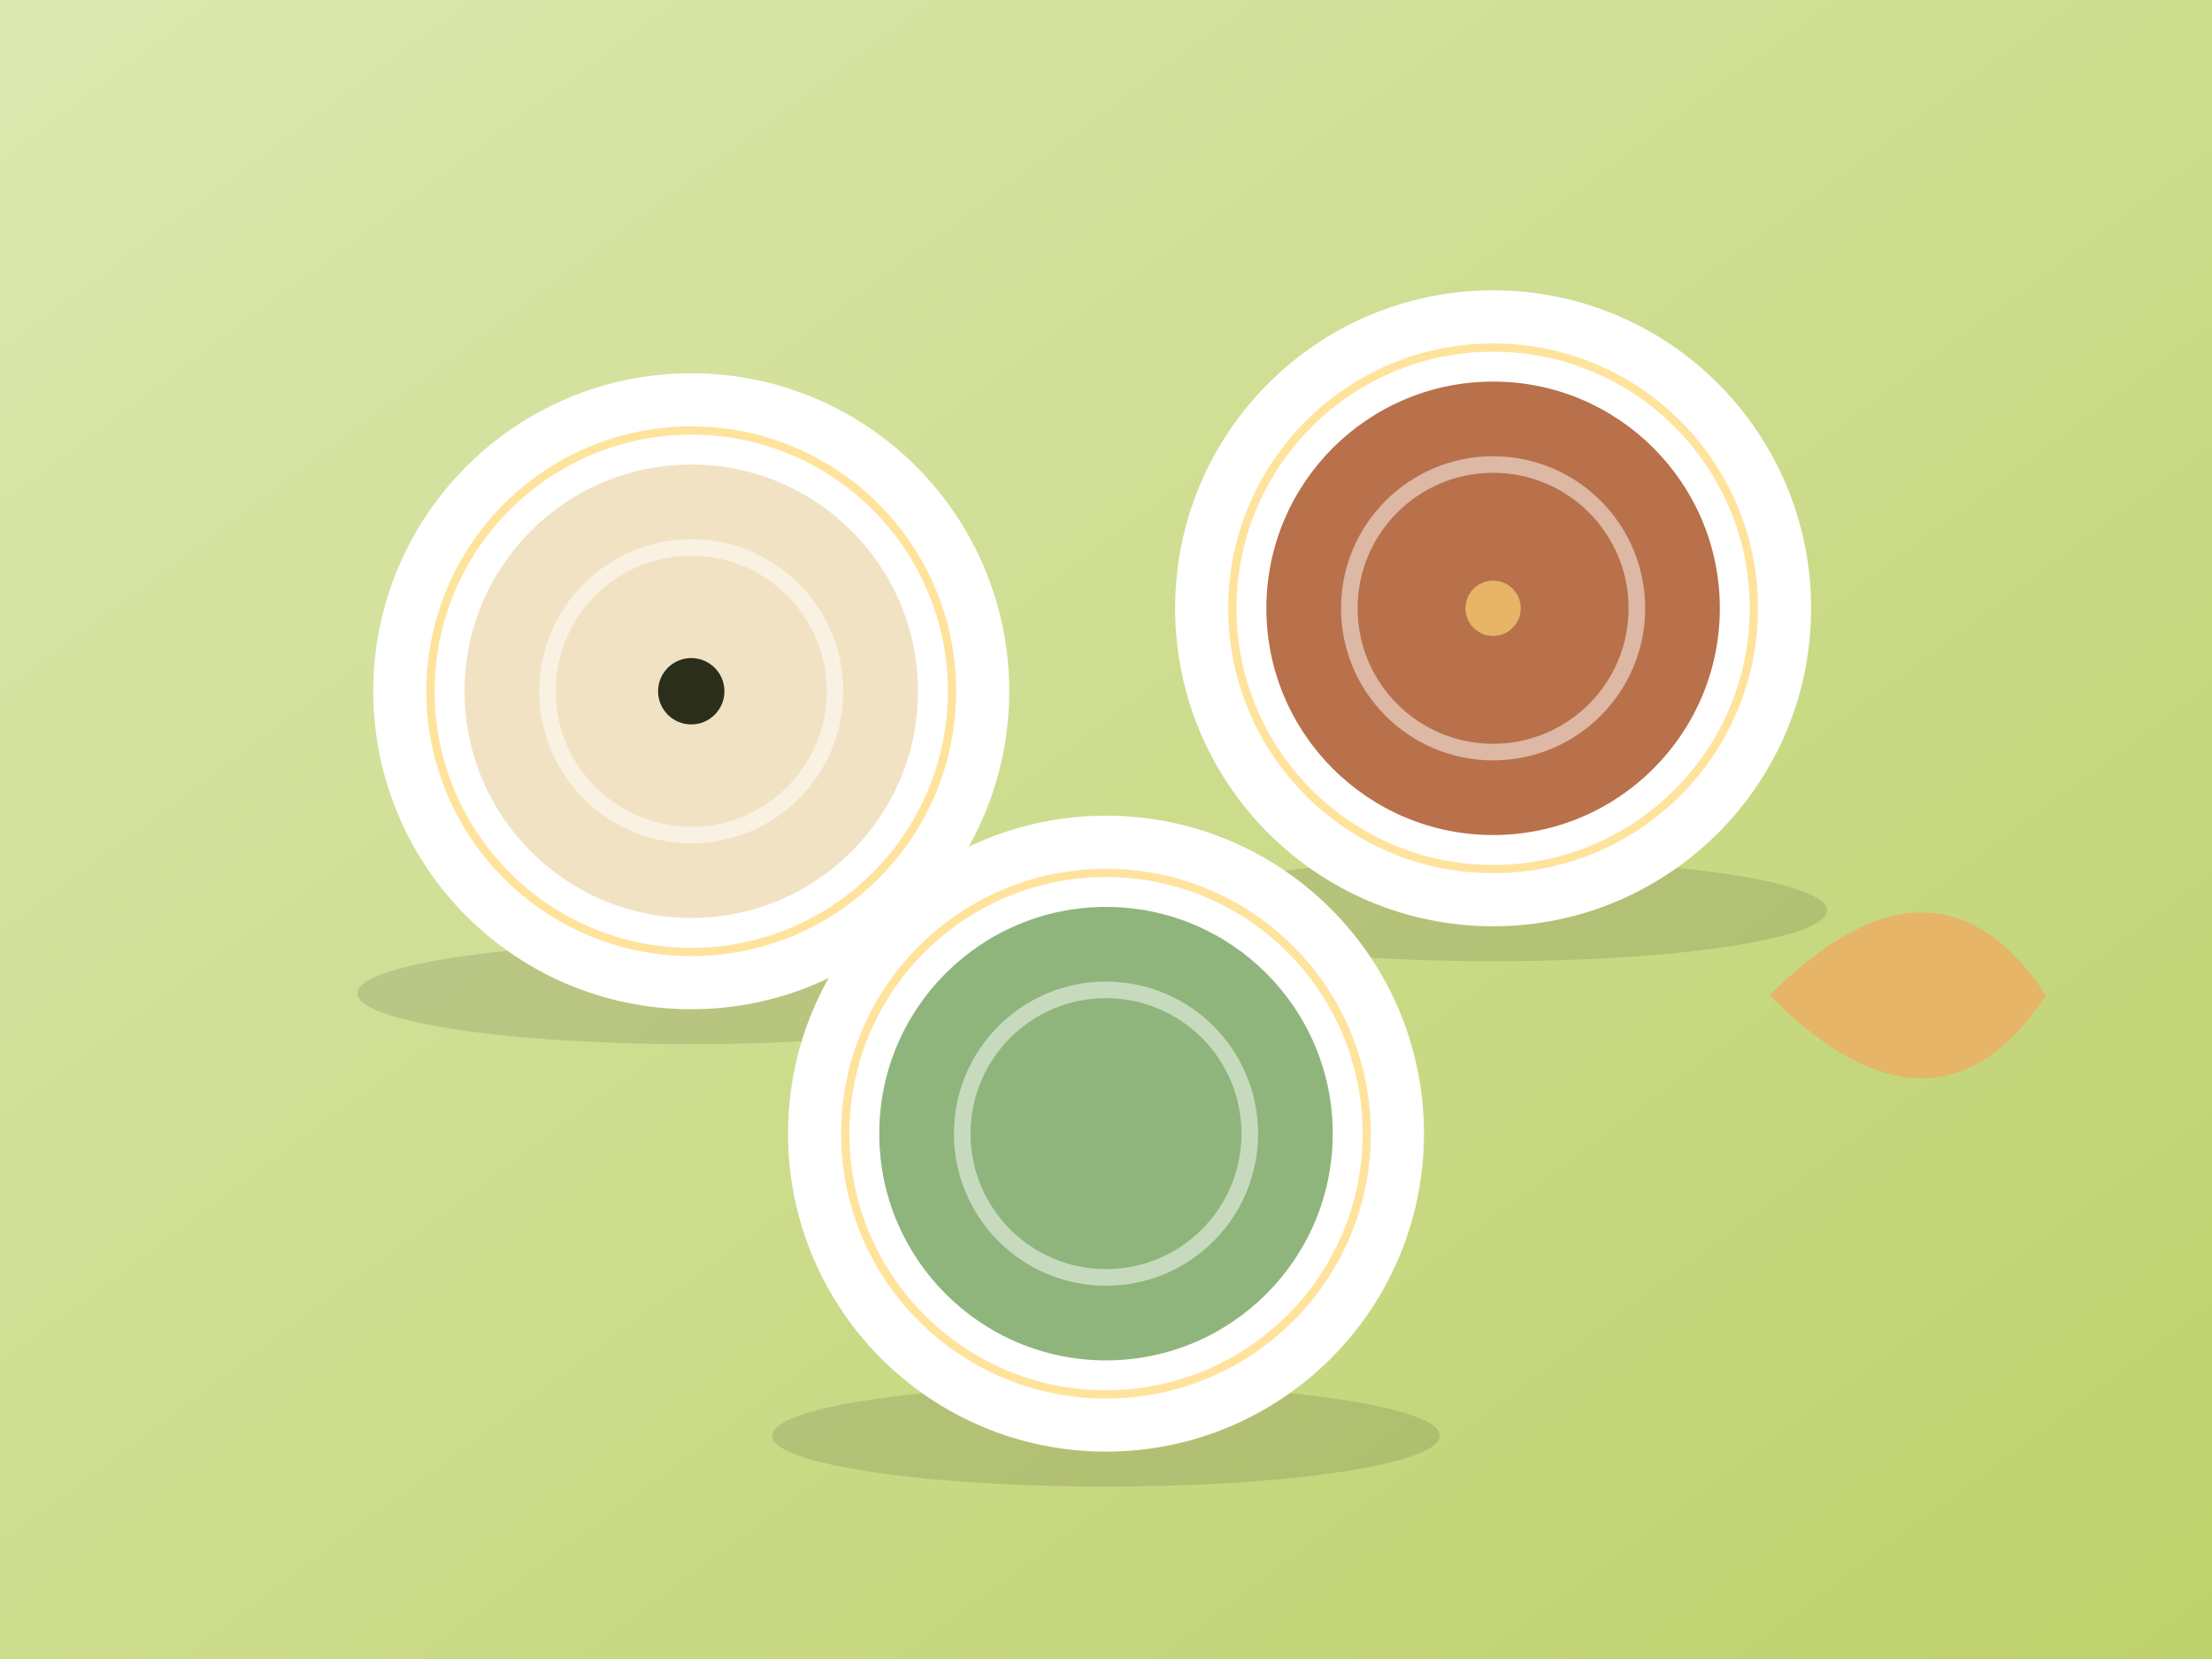
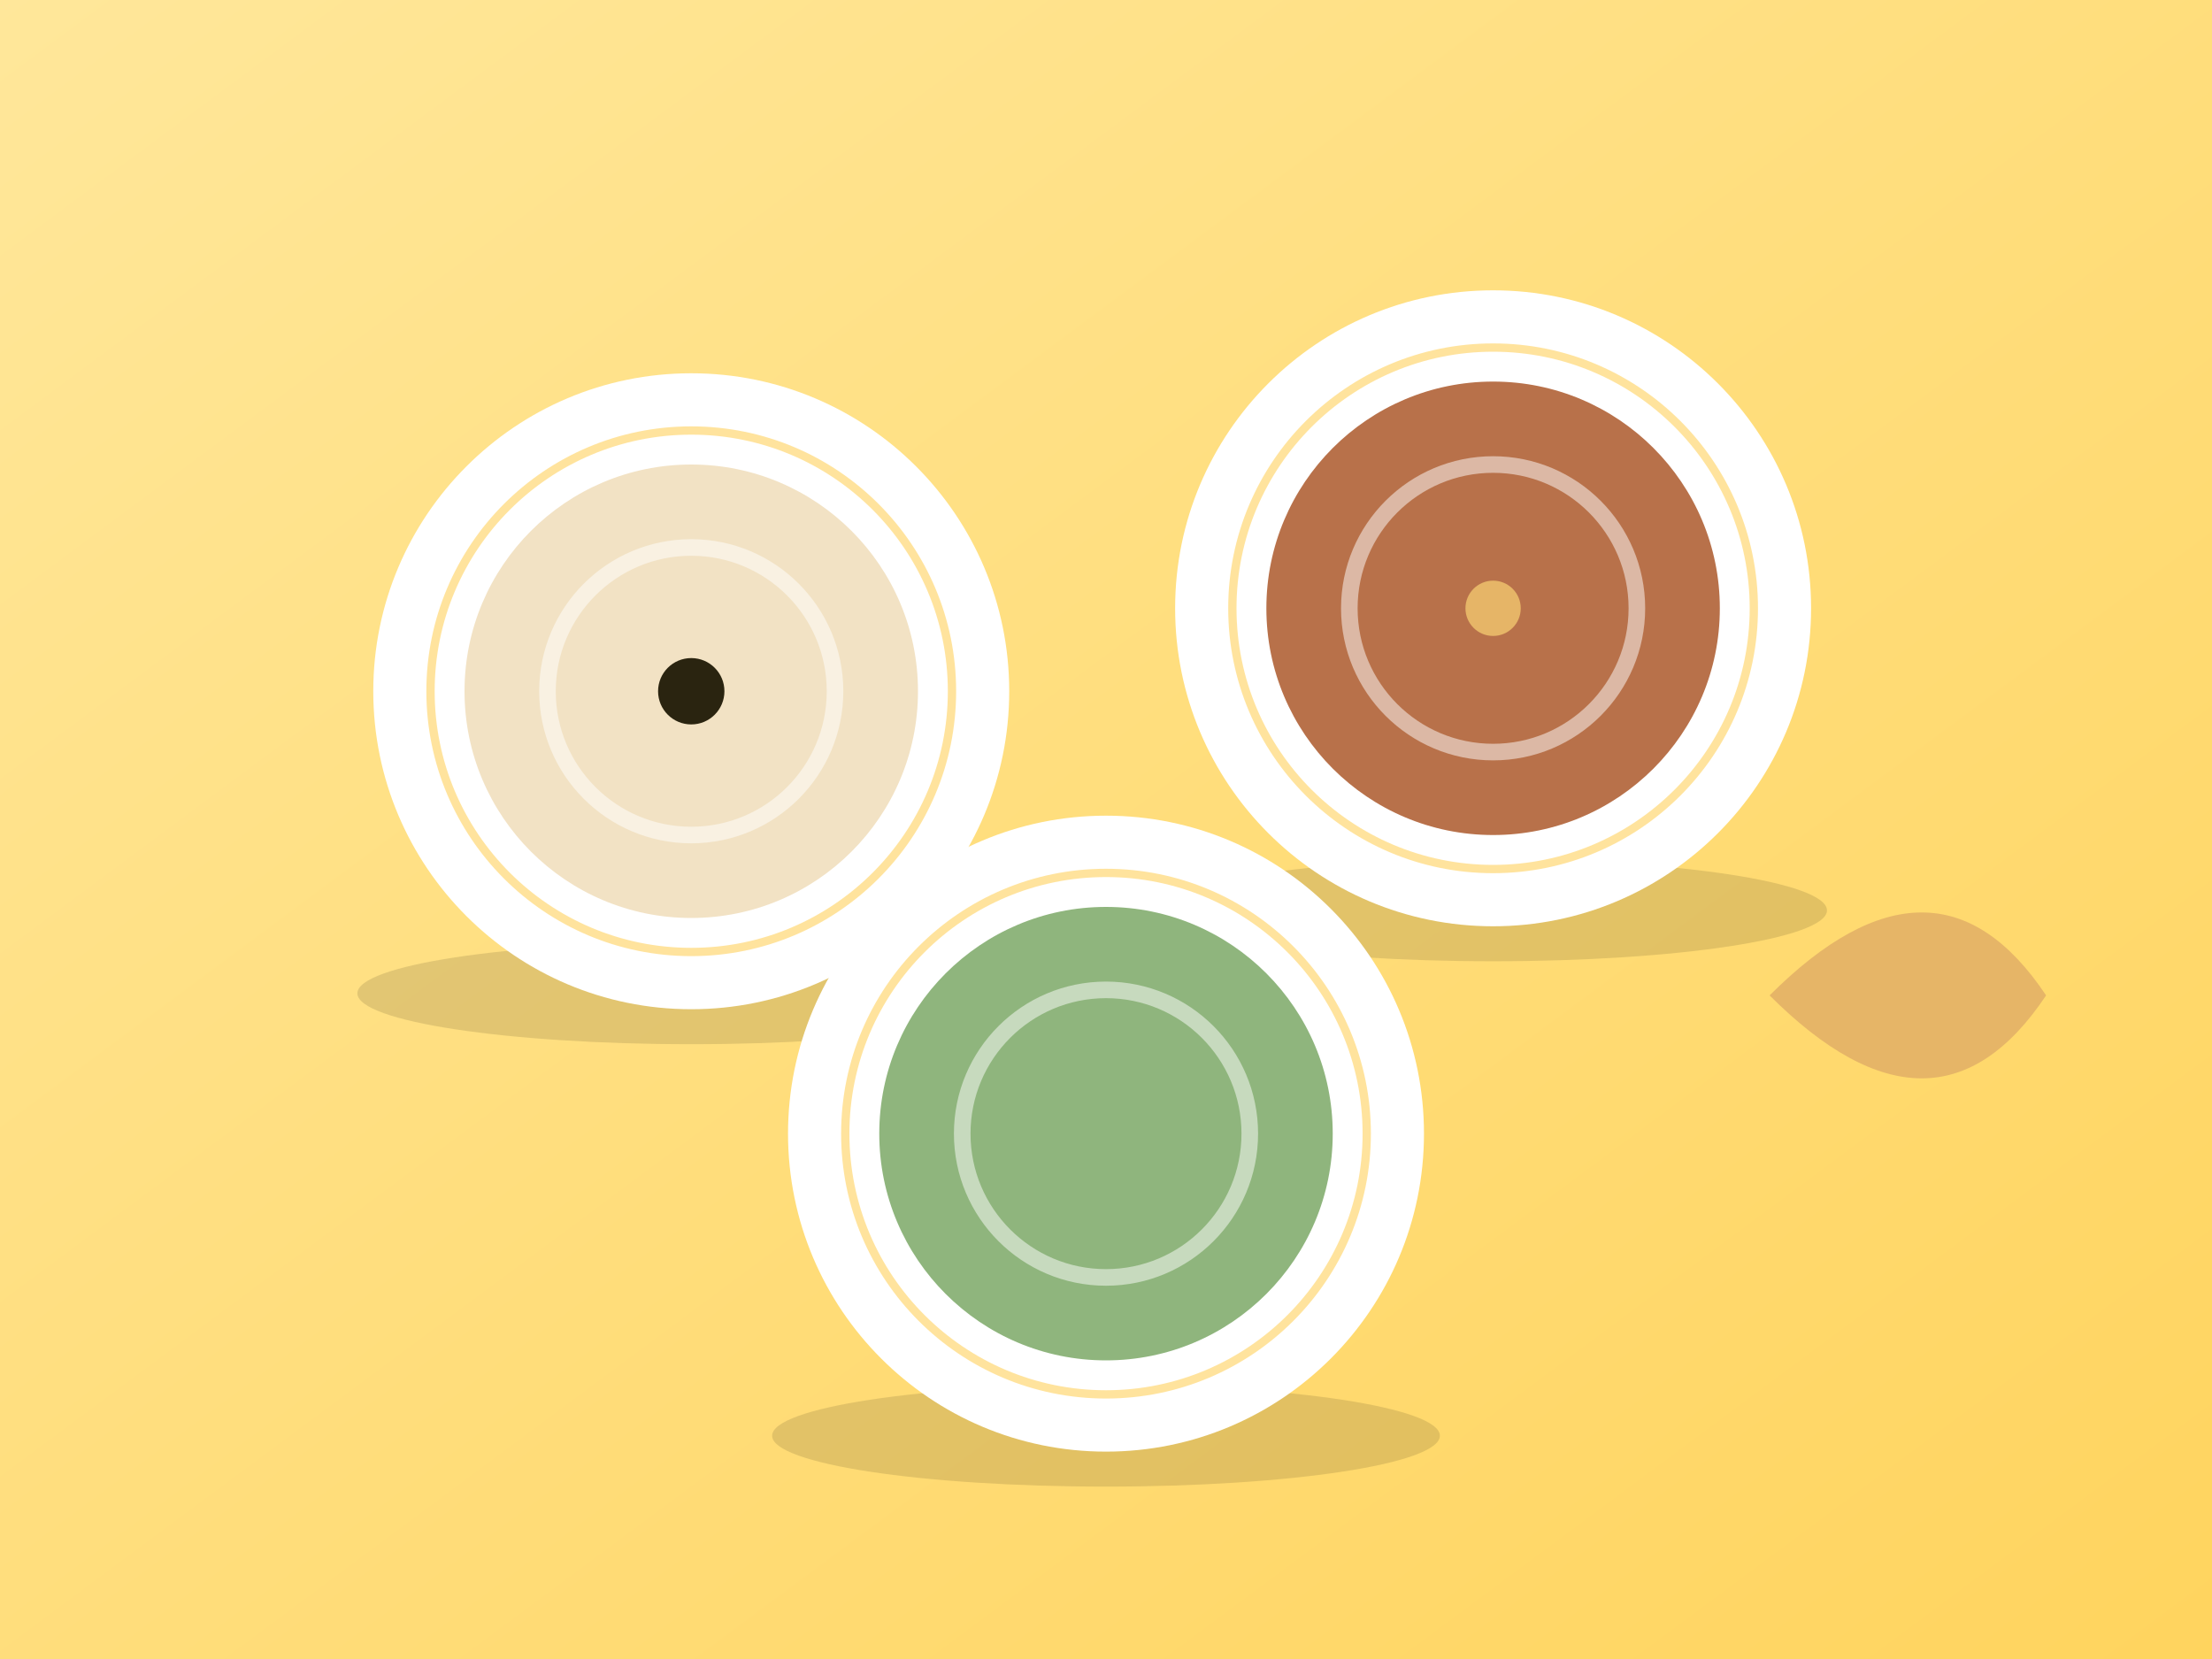
<svg xmlns="http://www.w3.org/2000/svg" viewBox="0 0 800 600" preserveAspectRatio="xMidYMid slice">
  <defs>
    <linearGradient id="g" x1="0" y1="0" x2="1" y2="1">
-       <stop offset="0" stop-color="#DCE8B0" />
-       <stop offset="1" stop-color="#BDD16B" />
+       <stop offset="0" stop-color="#FFE79A" />
+       <stop offset="1" stop-color="#FFD45E" />
    </linearGradient>
  </defs>
  <rect width="800" height="600" fill="url(#g)" />
-   <ellipse cx="250" cy="359.25" rx="120.75" ry="18.4" fill="#2B2E1A" opacity=".14" />
+   <ellipse cx="250" cy="359.25" rx="120.75" ry="18.4" fill="#2A2410" opacity=".14" />
  <circle cx="250" cy="250" r="115" fill="#fff" />
  <circle cx="250" cy="250" r="94.3" fill="none" stroke="#FFC93C" stroke-opacity=".5" stroke-width="3" />
  <circle cx="250" cy="250" r="82" fill="#F2E2C4" />
  <circle cx="250" cy="250" r="52" fill="#F2E2C4" stroke="#fff" stroke-opacity=".5" stroke-width="6" />
-   <ellipse cx="540" cy="329.25" rx="120.75" ry="18.4" fill="#2B2E1A" opacity=".14" />
+   <ellipse cx="540" cy="329.25" rx="120.75" ry="18.4" fill="#2A2410" opacity=".14" />
  <circle cx="540" cy="220" r="115" fill="#fff" />
  <circle cx="540" cy="220" r="94.3" fill="none" stroke="#FFC93C" stroke-opacity=".5" stroke-width="3" />
  <circle cx="540" cy="220" r="82" fill="#B8714A" />
  <circle cx="540" cy="220" r="52" fill="#B8714A" stroke="#fff" stroke-opacity=".5" stroke-width="6" />
-   <ellipse cx="400" cy="519.25" rx="120.75" ry="18.4" fill="#2B2E1A" opacity=".14" />
+   <ellipse cx="400" cy="519.25" rx="120.75" ry="18.4" fill="#2A2410" opacity=".14" />
  <circle cx="400" cy="410" r="115" fill="#fff" />
  <circle cx="400" cy="410" r="94.3" fill="none" stroke="#FFC93C" stroke-opacity=".5" stroke-width="3" />
  <circle cx="400" cy="410" r="82" fill="#8FB57D" />
  <circle cx="400" cy="410" r="52" fill="#8FB57D" stroke="#fff" stroke-opacity=".5" stroke-width="6" />
-   <circle cx="250" cy="250" r="12" fill="#2B2E1A" />
+   <circle cx="250" cy="250" r="12" fill="#2A2410" />
  <circle cx="540" cy="220" r="10" fill="#E6B567" />
  <path d="M640 360 Q700 300 740 360 Q700 420 640 360Z" fill="#E6B567" />
</svg>
